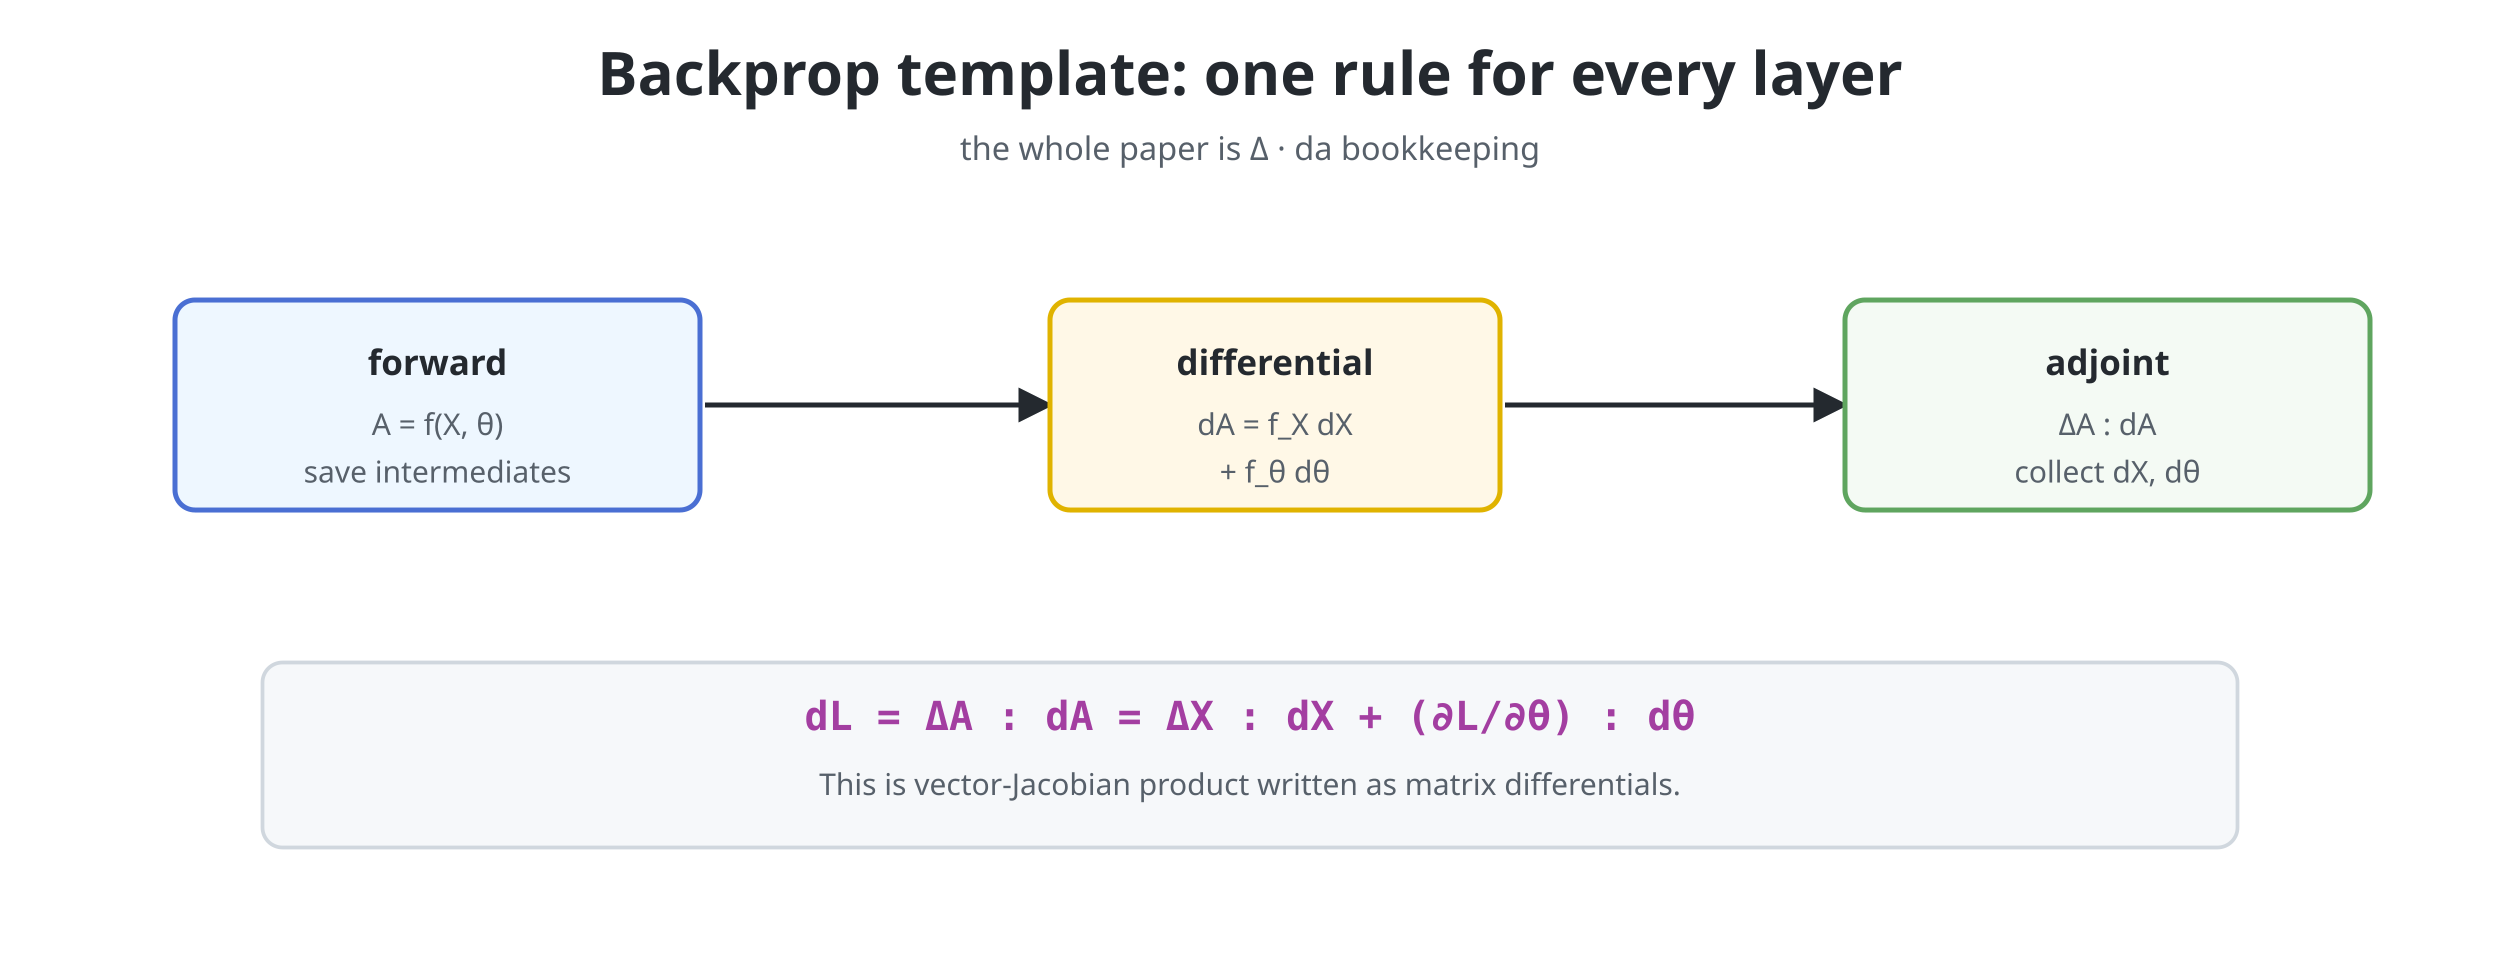
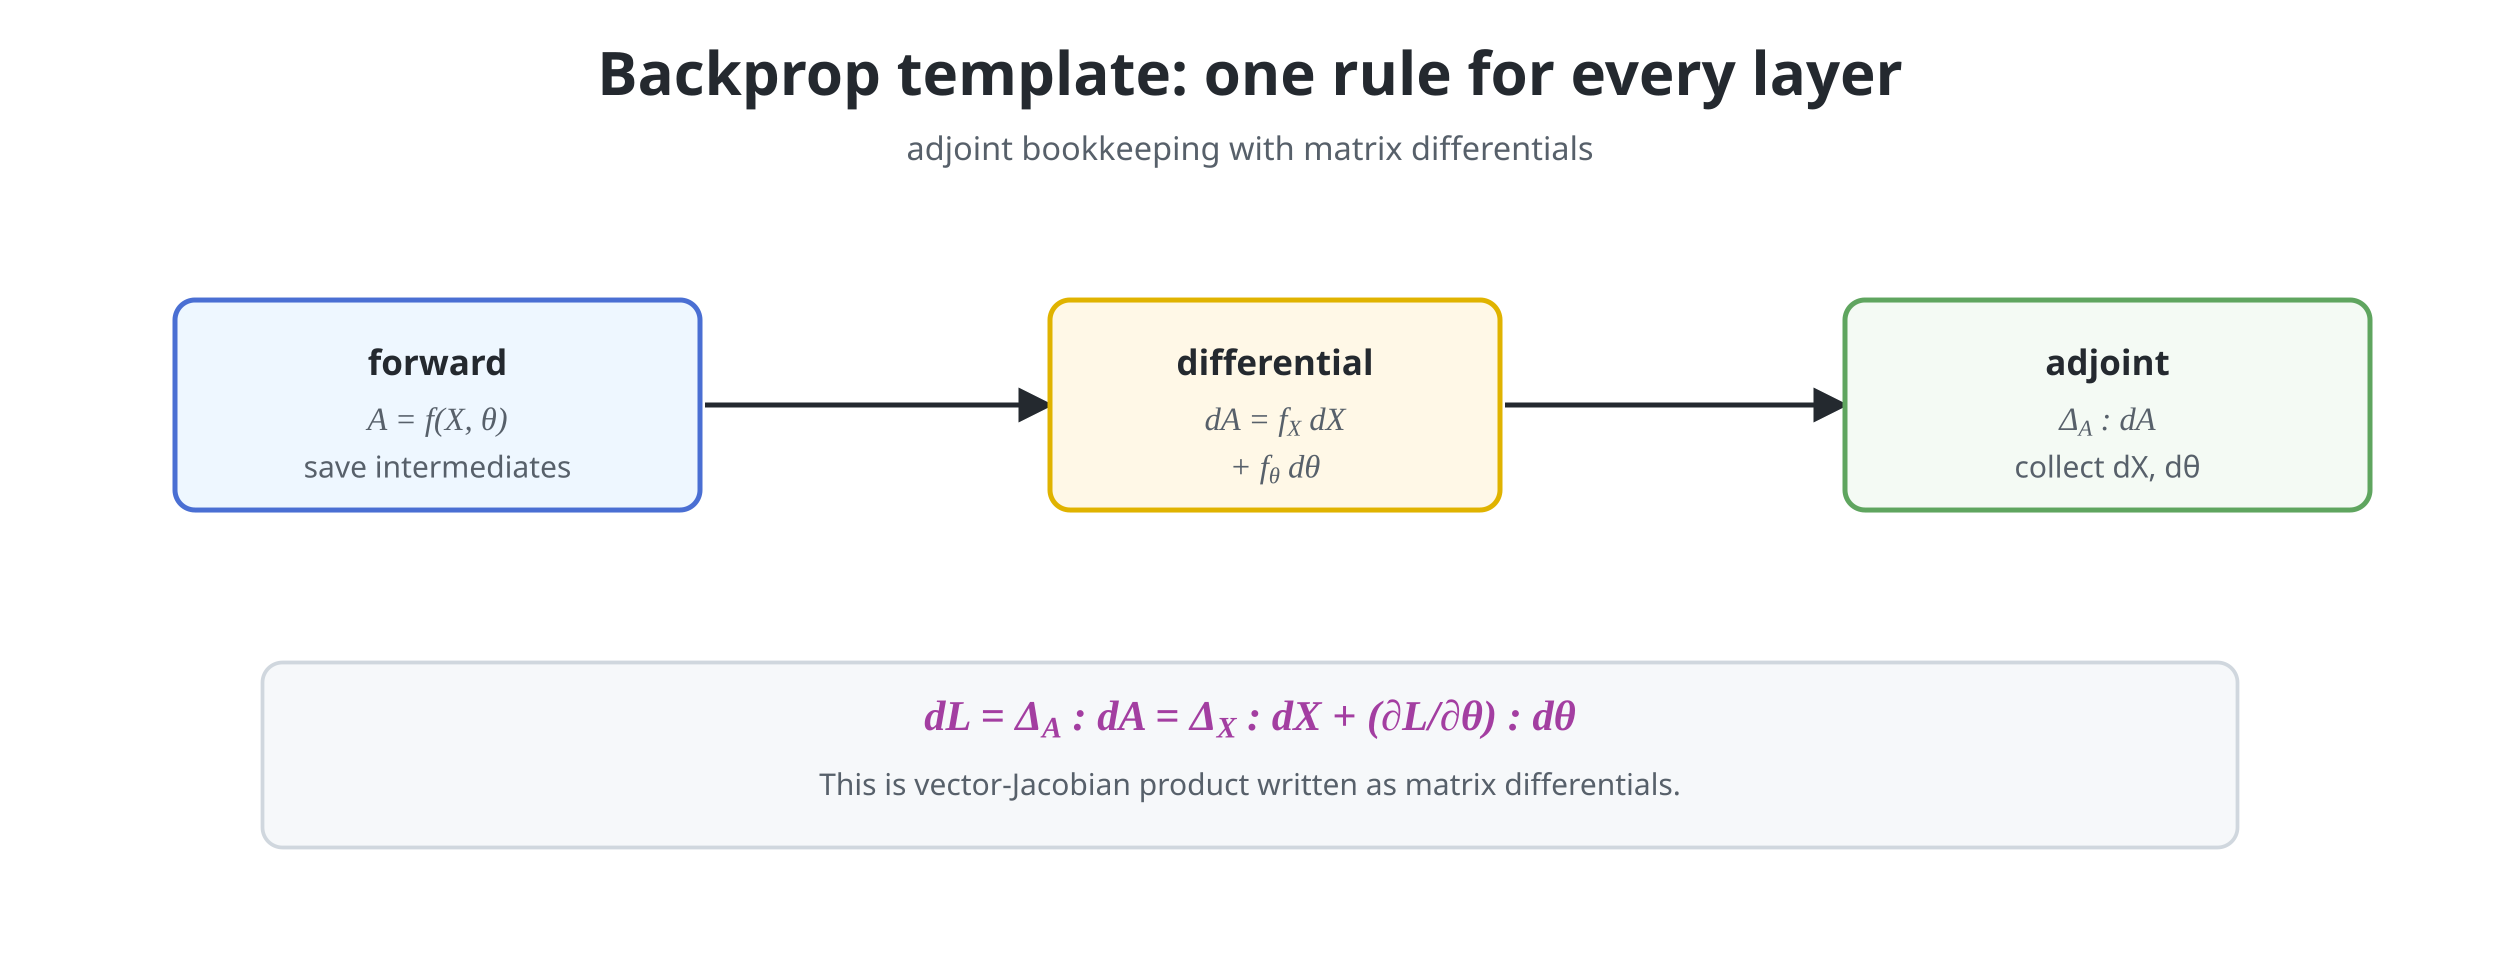
<svg xmlns="http://www.w3.org/2000/svg" viewBox="0 0 1000 390">
  <defs>
    <marker id="arrow" viewBox="0 0 10 10" refX="9" refY="5" markerWidth="7" markerHeight="7" orient="auto-start-reverse">
      <path d="M 0 0 L 10 5 L 0 10 z" fill="#24292f" />
    </marker>
  </defs>
  <rect x="0" y="0" width="1000" height="390" fill="#ffffff" />
  <text x="500" y="38" text-anchor="middle" font-family="sans-serif" font-size="24" font-weight="700" fill="#24292f">Backprop template: one rule for every layer</text>
-   <text x="500" y="64" text-anchor="middle" font-family="sans-serif" font-size="13" font-weight="400" fill="#57606a">the whole paper is Δ · da bookkeeping</text>
+   <text x="500" y="64" text-anchor="middle" font-family="sans-serif" font-size="13" font-weight="400" fill="#57606a">adjoint bookkeeping with matrix differentials</text>
  <rect x="70" y="120" width="210" height="84" rx="8" fill="#eef7ff" stroke="#4a6fd3" stroke-width="2" />
  <text x="175" y="150" text-anchor="middle" font-family="sans-serif" font-size="14" font-weight="700" fill="#24292f">forward</text>
-   <text x="175" y="174" text-anchor="middle" font-family="sans-serif" font-size="12" font-weight="400" fill="#57606a">A = f(X, θ)</text>
-   <text x="175" y="193" text-anchor="middle" font-family="sans-serif" font-size="12" font-weight="400" fill="#57606a">save intermediates</text>
+   <text x="175" y="172" text-anchor="middle" font-family="Georgia, Times New Roman, serif" font-size="13" font-style="italic" font-weight="500" fill="#57606a">A = f(X, θ)</text>
+   <text x="175" y="191" text-anchor="middle" font-family="sans-serif" font-size="12" font-weight="400" fill="#57606a">save intermediates</text>
  <line x1="282" y1="162" x2="420" y2="162" stroke="#24292f" stroke-width="2" marker-end="url(#arrow)" />
  <rect x="420" y="120" width="180" height="84" rx="8" fill="#fff8e7" stroke="#e0b300" stroke-width="2" />
  <text x="510" y="150" text-anchor="middle" font-family="sans-serif" font-size="14" font-weight="700" fill="#24292f">differential</text>
-   <text x="510" y="174" text-anchor="middle" font-family="sans-serif" font-size="12" font-weight="400" fill="#57606a">dA = f_X dX</text>
-   <text x="510" y="193" text-anchor="middle" font-family="sans-serif" font-size="12" font-weight="400" fill="#57606a">+ f_θ dθ</text>
+   <text x="510" y="172" text-anchor="middle" font-family="Georgia, Times New Roman, serif" font-size="13" font-style="italic" font-weight="500" fill="#57606a">dA = f<tspan baseline-shift="-25%" font-size="9.1">X</tspan> dX</text>
+   <text x="510" y="191" text-anchor="middle" font-family="Georgia, Times New Roman, serif" font-size="13" font-style="italic" font-weight="500" fill="#57606a">+ f<tspan baseline-shift="-25%" font-size="9.1">θ</tspan> dθ</text>
  <line x1="602" y1="162" x2="738" y2="162" stroke="#24292f" stroke-width="2" marker-end="url(#arrow)" />
  <rect x="738" y="120" width="210" height="84" rx="8" fill="#f4faf4" stroke="#5fa55f" stroke-width="2" />
  <text x="843" y="150" text-anchor="middle" font-family="sans-serif" font-size="14" font-weight="700" fill="#24292f">adjoint</text>
-   <text x="843" y="174" text-anchor="middle" font-family="sans-serif" font-size="12" font-weight="400" fill="#57606a">ΔA : dA</text>
-   <text x="843" y="193" text-anchor="middle" font-family="sans-serif" font-size="12" font-weight="400" fill="#57606a">collect dX, dθ</text>
+   <text x="843" y="172" text-anchor="middle" font-family="Georgia, Times New Roman, serif" font-size="13" font-style="italic" font-weight="500" fill="#57606a">Δ<tspan baseline-shift="-25%" font-size="9.1">A</tspan> : dA</text>
+   <text x="843" y="191" text-anchor="middle" font-family="sans-serif" font-size="12" font-weight="400" fill="#57606a">collect dX, dθ</text>
  <rect x="105" y="265" width="790" height="74" rx="8" fill="#f6f8fa" stroke="#d0d7de" stroke-width="1.5" />
-   <text x="500" y="292" text-anchor="middle" font-family="monospace" font-size="16" font-weight="700" fill="#a33ea1">dL = ΔA : dA = ΔX : dX + (∂L/∂θ) : dθ</text>
+   <text x="500" y="292" text-anchor="middle" font-family="Georgia, Times New Roman, serif" font-size="17" font-style="italic" font-weight="700" fill="#a33ea1">dL = Δ<tspan baseline-shift="-25%" font-size="11.9">A</tspan> : dA = Δ<tspan baseline-shift="-25%" font-size="11.9">X</tspan> : dX + (∂L/∂θ) : dθ</text>
  <text x="500" y="318" text-anchor="middle" font-family="sans-serif" font-size="12" font-weight="400" fill="#57606a">This is vector-Jacobian product written as matrix differentials.</text>
</svg>
